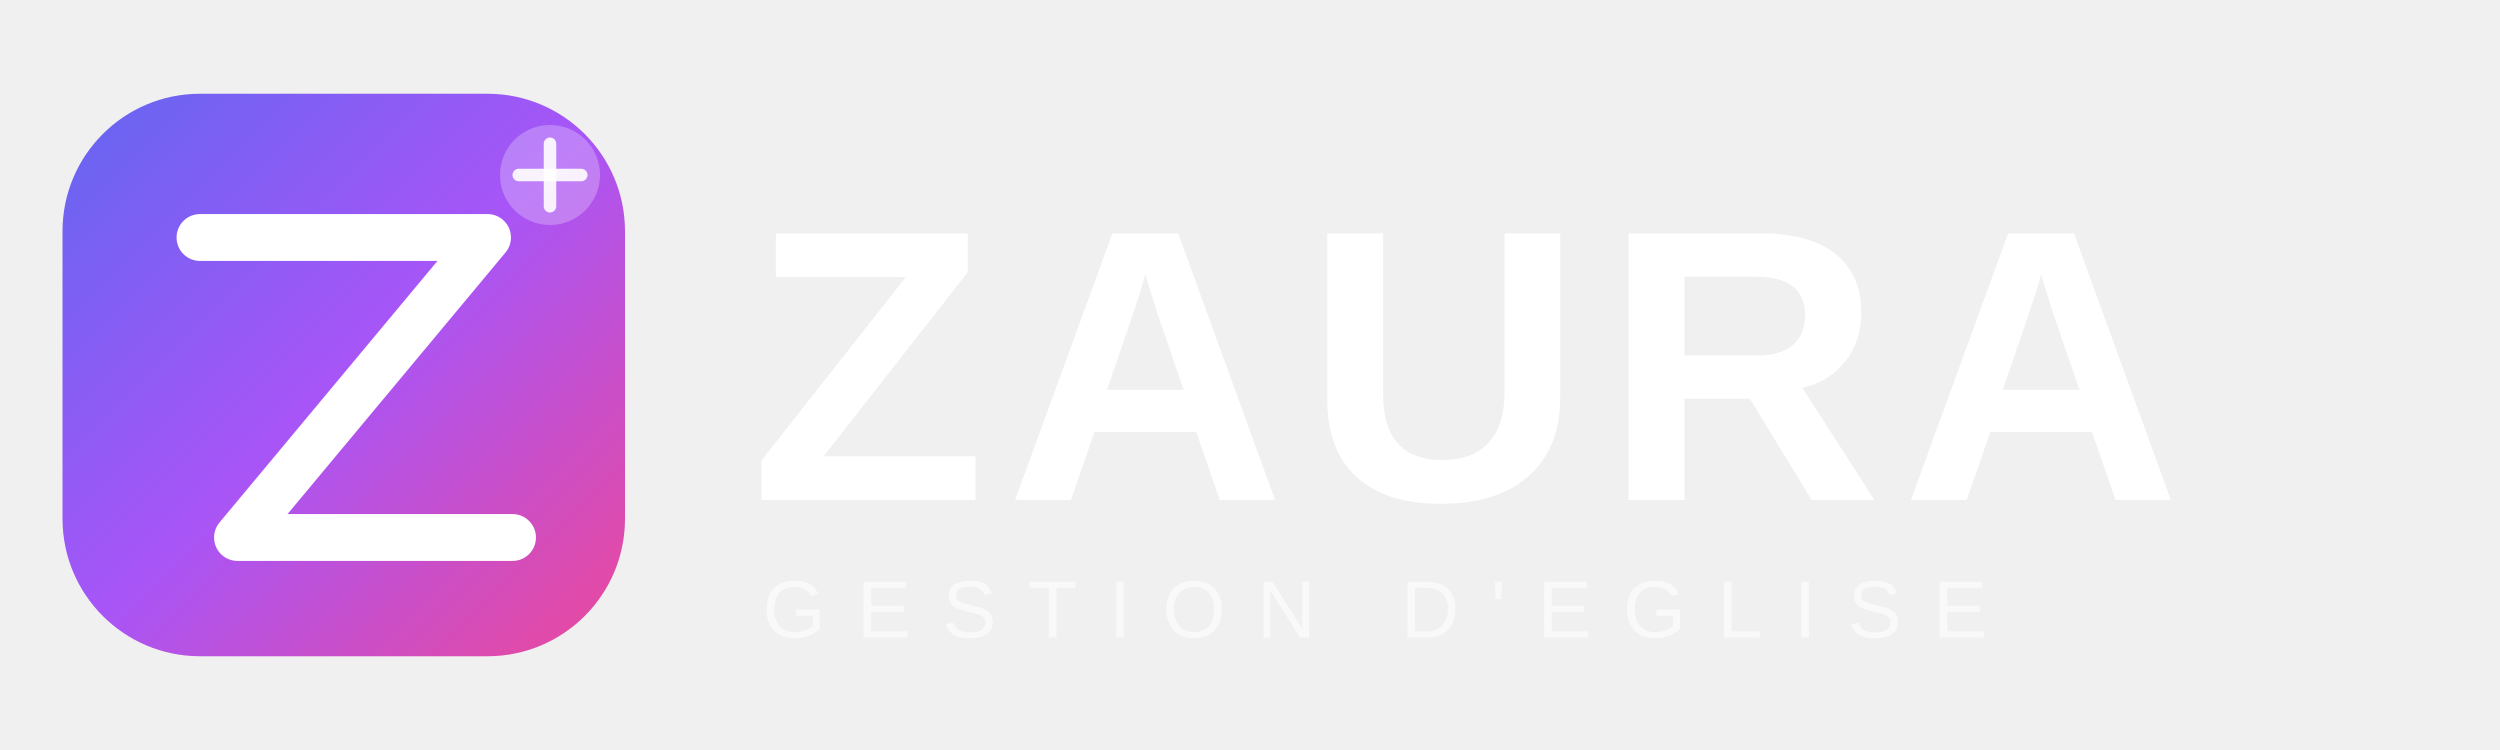
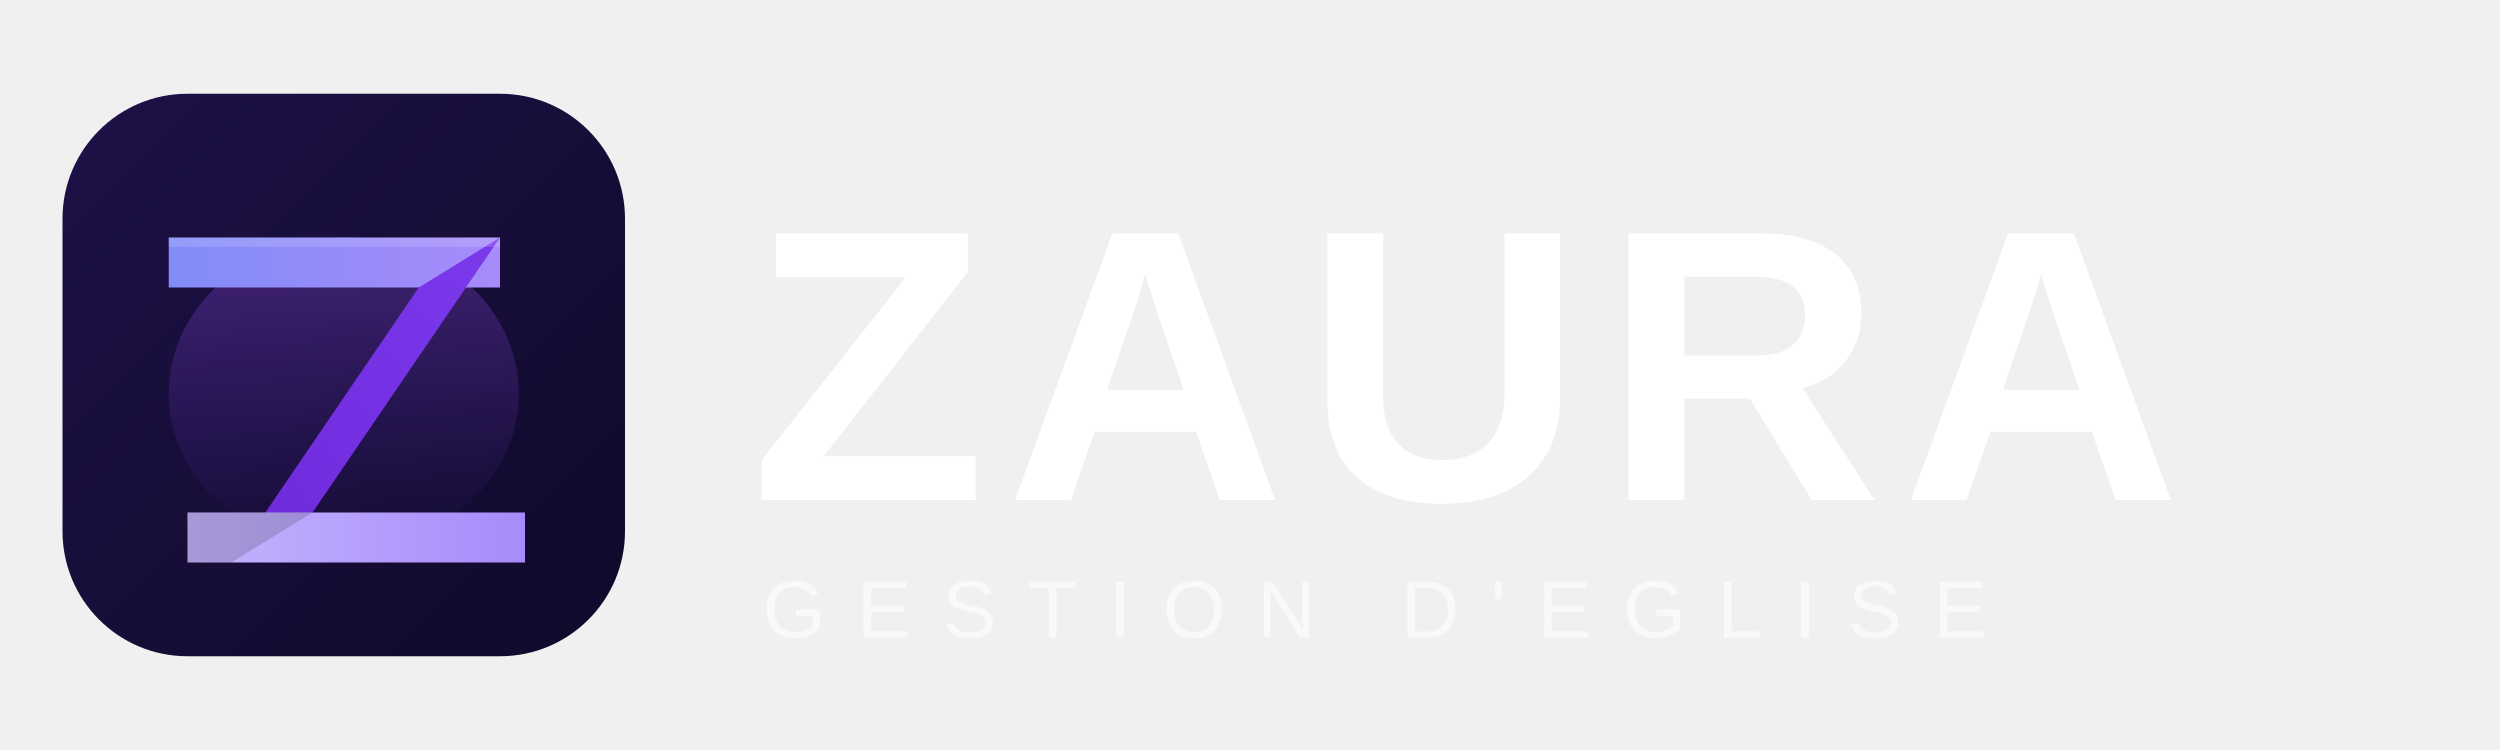
<svg xmlns="http://www.w3.org/2000/svg" viewBox="0 0 400 120" width="400" height="120">
  <defs>
-     <linearGradient id="grad" x1="0%" y1="0%" x2="100%" y2="100%">
-       <stop offset="0%" stop-color="#6366f1" />
-       <stop offset="50%" stop-color="#a855f7" />
-       <stop offset="100%" stop-color="#ec4899" />
+     <linearGradient id="bg" x1="0%" y1="0%" x2="100%" y2="100%">
+       <stop offset="0%" stop-color="#1e1147" />
+       <stop offset="100%" stop-color="#0f0a2a" />
+     </linearGradient>
+     <linearGradient id="z1" x1="0%" y1="0%" x2="100%" y2="0%">
+       <stop offset="0%" stop-color="#818cf8" />
+       <stop offset="100%" stop-color="#a78bfa" />
+     </linearGradient>
+     <linearGradient id="z2" x1="100%" y1="0%" x2="0%" y2="100%">
+       <stop offset="0%" stop-color="#7c3aed" />
+       <stop offset="100%" stop-color="#6d28d9" />
+     </linearGradient>
+     <linearGradient id="z3" x1="0%" y1="0%" x2="100%" y2="0%">
+       <stop offset="0%" stop-color="#c4b5fd" />
+       <stop offset="100%" stop-color="#a78bfa" />
+     </linearGradient>
+     <linearGradient id="glow" x1="50%" y1="0%" x2="50%" y2="100%">
+       <stop offset="0%" stop-color="#a855f7" stop-opacity="0.3" />
+       <stop offset="100%" stop-color="#7c3aed" stop-opacity="0" />
    </linearGradient>
  </defs>
-   <rect x="10" y="15" width="90" height="90" rx="22" fill="url(#grad)" />
-   <path d="M32 38h46v0l-40 48h44" stroke="#fff" stroke-width="7.5" fill="none" stroke-linecap="round" stroke-linejoin="round" />
-   <circle cx="88" cy="28" r="8" fill="#fff" opacity="0.25" />
-   <line x1="88" y1="23" x2="88" y2="33" stroke="#fff" stroke-width="2" stroke-linecap="round" opacity="0.9" />
-   <line x1="83" y1="28" x2="93" y2="28" stroke="#fff" stroke-width="2" stroke-linecap="round" opacity="0.9" />
+   <rect x="10" y="15" width="90" height="90" rx="20" fill="url(#bg)" />
+   <ellipse cx="55" cy="63" rx="28" ry="25" fill="url(#glow)" />
+   <polygon points="27,38 80,38 80,46 27,46" fill="url(#z1)" />
+   <polygon points="67,46 80,38 50,82 37,90" fill="url(#z2)" />
+   <polygon points="30,82 84,82 84,90 30,90" fill="url(#z3)" />
+   <polygon points="27,38 80,38 80,39.5 27,39.5" fill="rgba(255,255,255,0.15)" />
+   <polygon points="30,82 50,82 37,90 30,90" fill="rgba(0,0,0,0.15)" />
  <text x="120" y="80" font-family="'Segoe UI', 'Helvetica Neue', Arial, sans-serif" font-size="62" font-weight="900" letter-spacing="3" fill="#ffffff">ZAURA</text>
  <text x="122" y="102" font-family="'Segoe UI', 'Helvetica Neue', Arial, sans-serif" font-size="13" font-weight="500" letter-spacing="5" fill="rgba(255,255,255,0.6)">GESTION D'EGLISE</text>
</svg>
